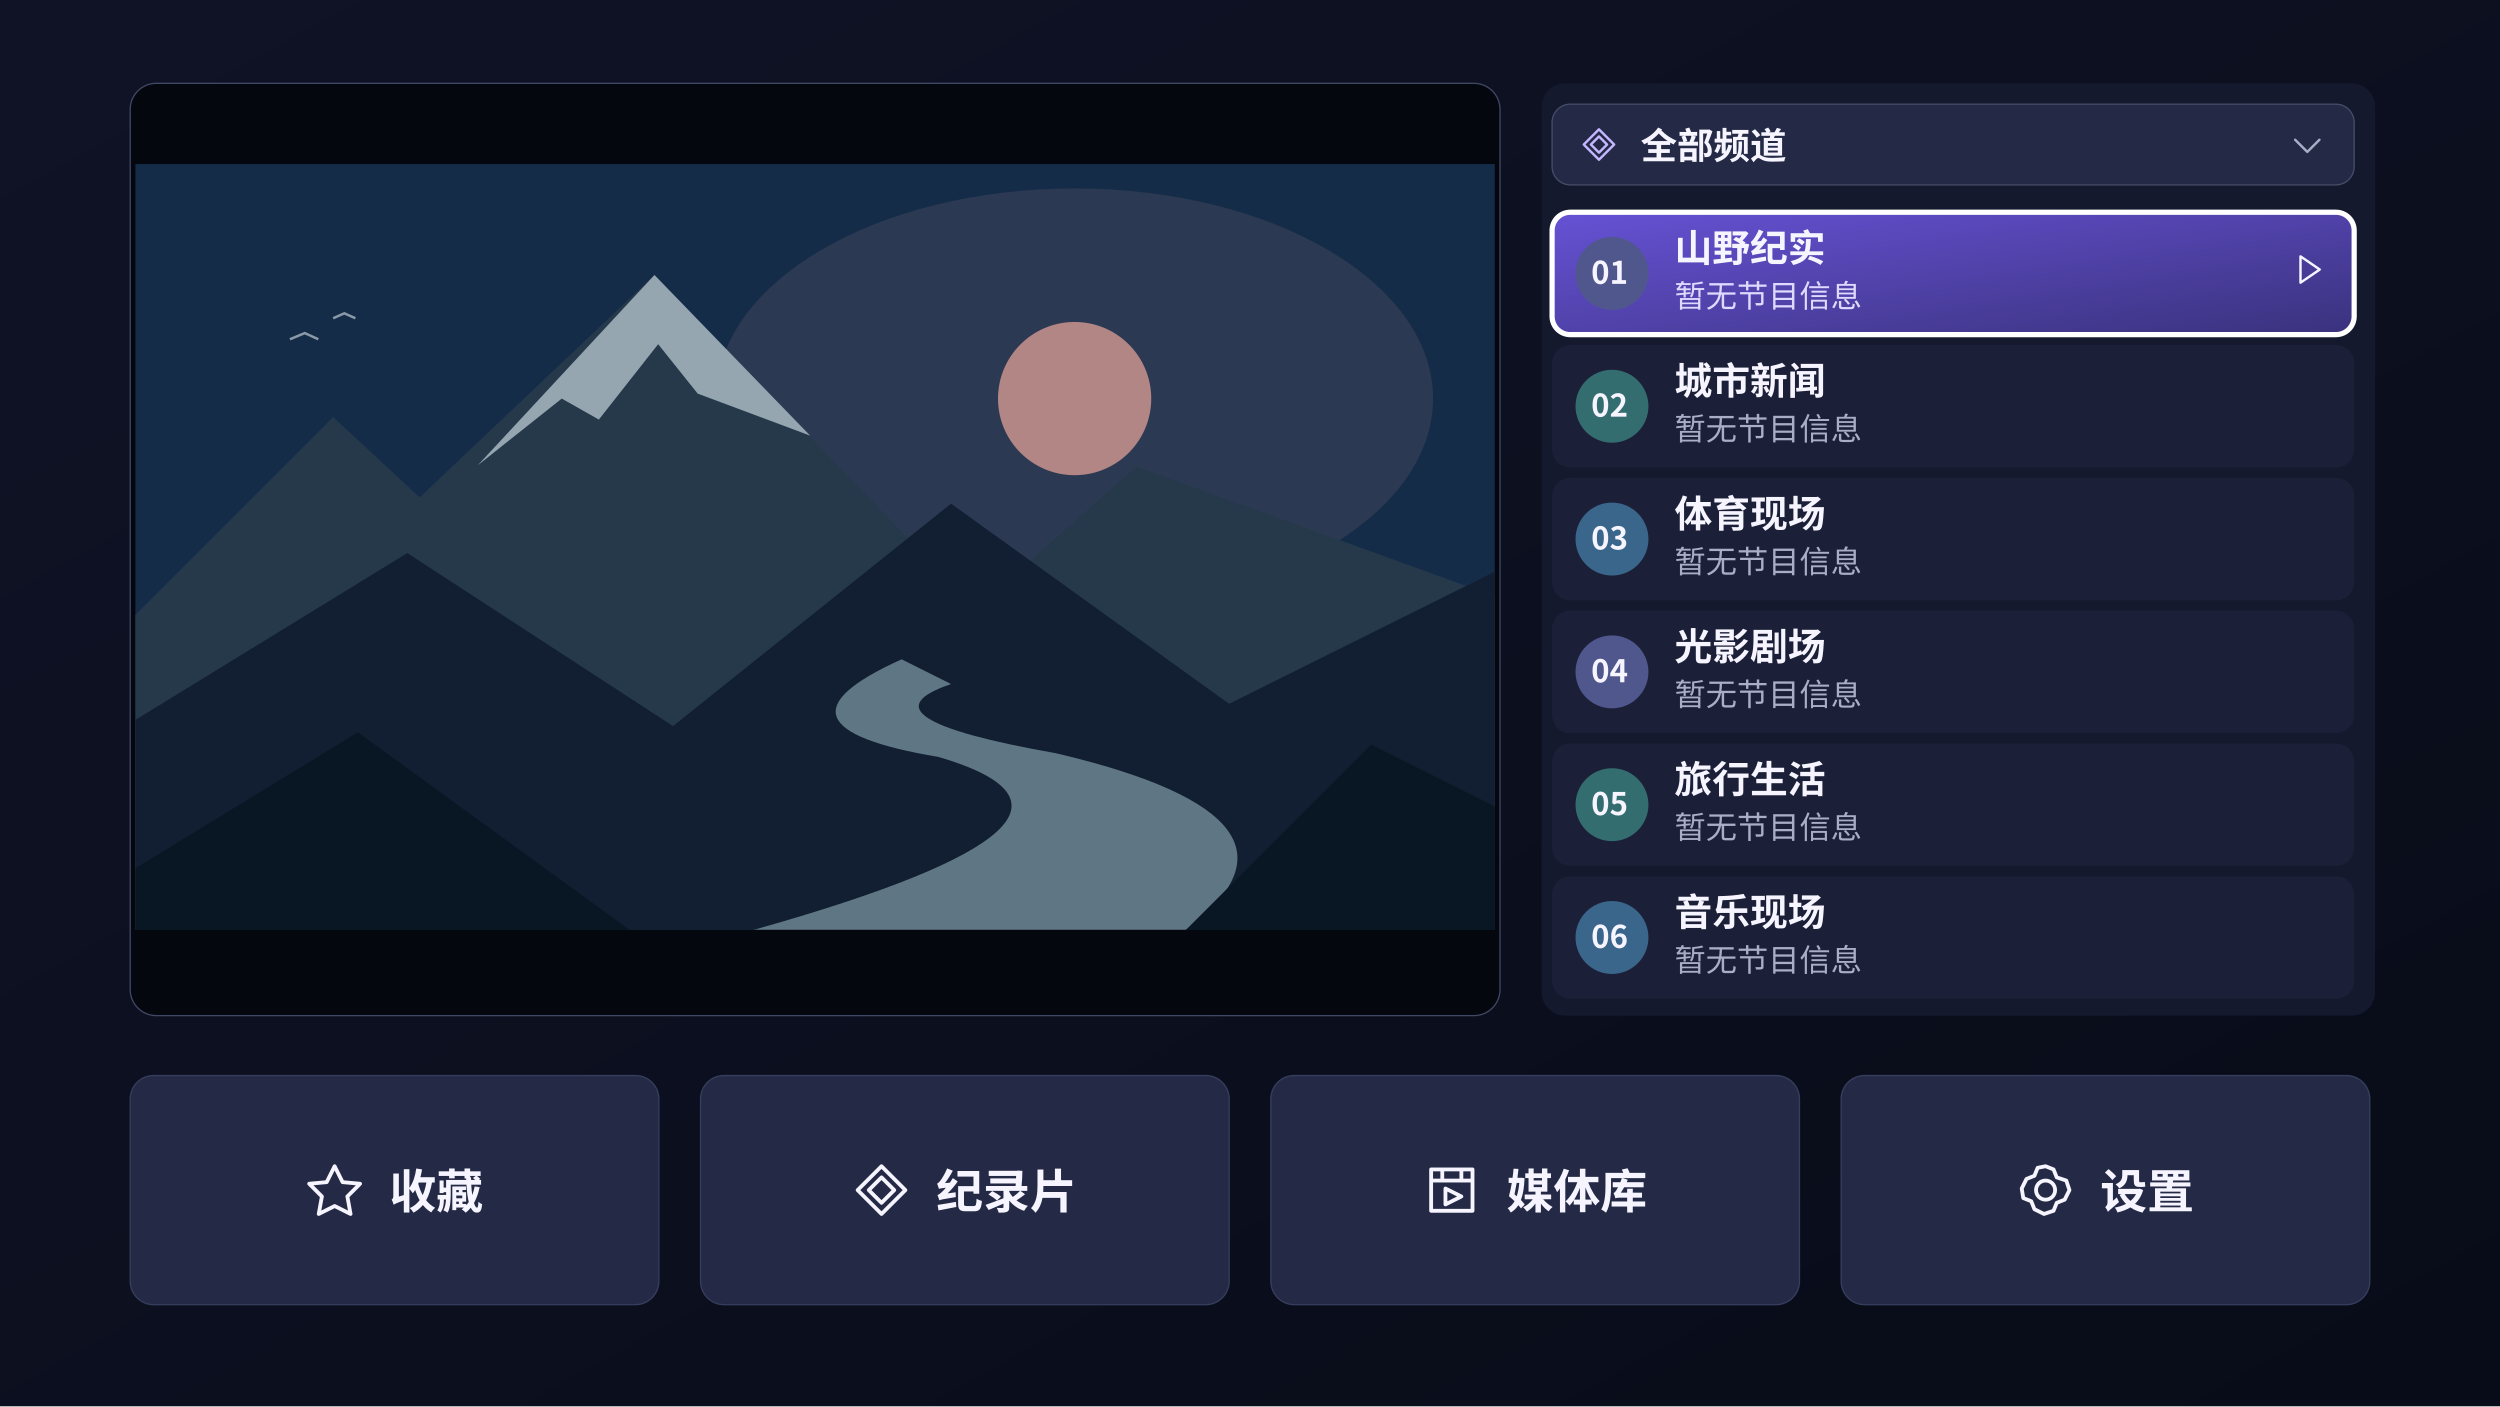
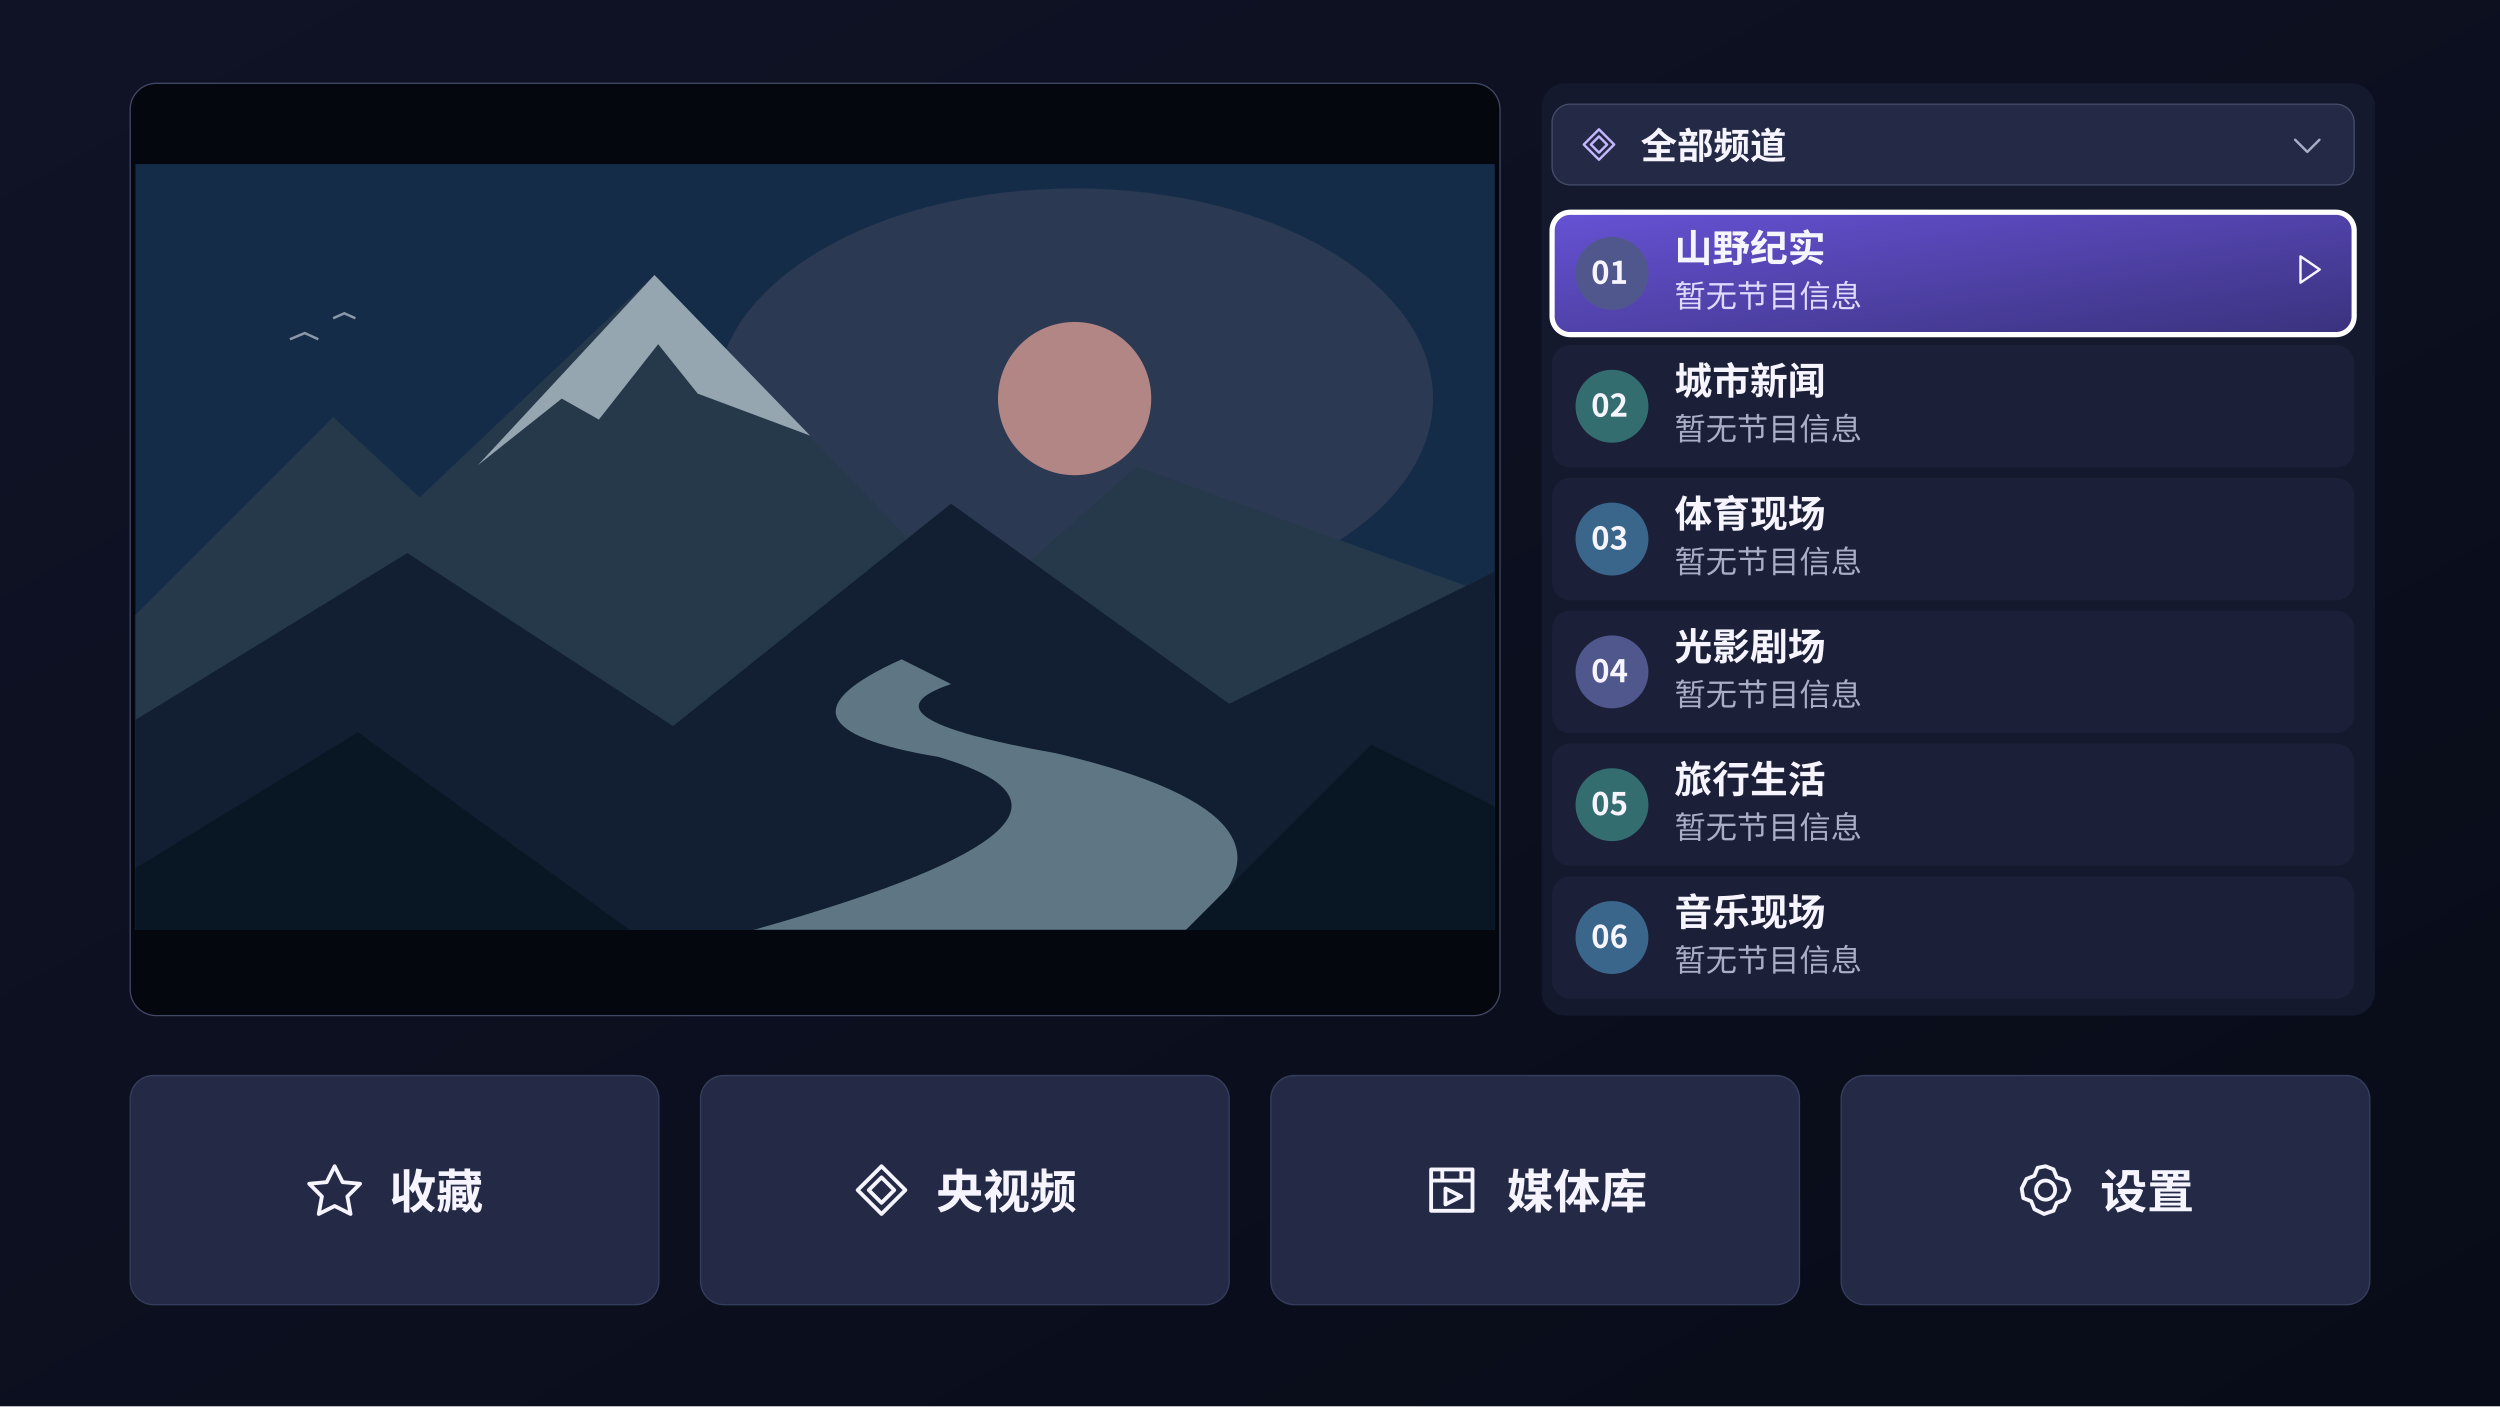
<svg xmlns="http://www.w3.org/2000/svg" width="1920" height="1080" viewBox="0 0 1920 1080" role="img" aria-labelledby="title desc">
  <defs>
    <linearGradient id="bg" x2="1" y2="1">
      <stop stop-color="#101326" />
      <stop offset="1" stop-color="#080c18" />
    </linearGradient>
    <linearGradient id="purple" x2="1" y2="1">
      <stop stop-color="#6652d5" />
      <stop offset="1" stop-color="#3a327d" />
    </linearGradient>
  </defs>
  <g font-family="Noto Sans CJK SC, Microsoft YaHei, sans-serif">
    <rect width="1920" height="1080" fill="url(#bg)" />
    <rect x="100" y="64" width="1052" height="716" rx="20" fill="#04070d" stroke="#414866" stroke-width="1" />
    <svg x="104" y="126" width="1044" height="588" viewBox="0 0 1100 620" preserveAspectRatio="xMidYMid slice">
      <rect width="1100" height="620" fill="#152c49" />
      <ellipse cx="760" cy="190" rx="290" ry="170" fill="#b18684" opacity=".15" />
      <circle cx="760" cy="190" r="62" fill="#b18684" />
      <path d="M0 365 L160 205 L230 270 L420 90 L680 360 L810 245 L1100 350 V620 H0Z" fill="#25394b" />
      <path d="M277 244 L420 90 L546 220 L455 186 L423 146 L375 207 L345 190Z" fill="#c4d4dd" opacity=".7" />
      <path d="M0 450 L220 315 L435 455 L660 275 L885 437 L1100 330 V620 H0Z" fill="#121f32" />
      <path d="M620 401 Q500 455 650 480 Q820 530 500 620 H850 Q970 530 745 477 Q580 448 660 421Z" fill="#93b3bb" opacity=".6" />
      <path d="M0 570 L180 460 L400 620 H0Z M850 620 L1000 470 L1100 520 V620Z" fill="#091624" />
      <path d="M125 142 l12 -5 l11 5 M160 125 l9 -4 l9 4" fill="none" stroke="#dae1e7" stroke-width="2" opacity=".6" />
    </svg>
    <rect x="1184" y="64" width="640" height="716" rx="18" fill="#14192e" stroke="none" stroke-width="1" />
    <rect x="1192" y="80" width="616" height="62" rx="14" fill="#242a46" stroke="#454d68" stroke-width="1" />
    <g transform="translate(1214 97) scale(0.7777778)">
      <path d="M18 3 L33 18 L18 33 L3 18 Z M18 10 L26 18 L18 26 L10 18 Z" fill="none" stroke="#c4b7ff" stroke-width="2.4" stroke-linecap="round" stroke-linejoin="round" />
    </g>
    <text x="1260" y="122" fill="#f6f5ff" font-size="28" font-weight="600">全部频道</text>
    <g transform="translate(1758 98) scale(0.7777778)">
      <path d="M6 12 L18 24 L30 12" fill="none" stroke="#a9adc6" stroke-width="2.4" stroke-linecap="round" stroke-linejoin="round" />
    </g>
    <rect x="1192" y="163" width="616" height="94" rx="14" fill="url(#purple)" stroke="#fff" stroke-width="4" />
    <rect x="1210" y="182" width="56" height="56" rx="28" fill="#50578d" stroke="none" stroke-width="1" />
    <text x="1222" y="218" fill="#f6f5ff" font-size="24" font-weight="650">01</text>
    <text x="1286" y="201" fill="#f6f5ff" font-size="29" font-weight="600">山野纪实</text>
    <text x="1286" y="236" fill="#e0d9ff" font-size="24" font-weight="400">暂无节目信息</text>
    <g transform="translate(1759 193) scale(0.7777778)">
      <path d="M10 5 L29 18 L10 31 Z" fill="none" stroke="#f6f5ff" stroke-width="2.4" stroke-linecap="round" stroke-linejoin="round" />
    </g>
    <rect x="1192" y="265" width="616" height="94" rx="14" fill="#1b2038" stroke="none" stroke-width="4" />
    <rect x="1210" y="284" width="56" height="56" rx="28" fill="#346d70" stroke="none" stroke-width="1" />
    <text x="1222" y="320" fill="#f6f5ff" font-size="24" font-weight="650">02</text>
    <text x="1286" y="303" fill="#f6f5ff" font-size="29" font-weight="600">城市新闻</text>
    <text x="1286" y="338" fill="#a9adc6" font-size="24" font-weight="400">暂无节目信息</text>
    <rect x="1192" y="367" width="616" height="94" rx="14" fill="#1b2038" stroke="none" stroke-width="4" />
    <rect x="1210" y="386" width="56" height="56" rx="28" fill="#3b668b" stroke="none" stroke-width="1" />
    <text x="1222" y="422" fill="#f6f5ff" font-size="24" font-weight="650">03</text>
    <text x="1286" y="405" fill="#f6f5ff" font-size="29" font-weight="600">体育现场</text>
    <text x="1286" y="440" fill="#a9adc6" font-size="24" font-weight="400">暂无节目信息</text>
    <rect x="1192" y="469" width="616" height="94" rx="14" fill="#1b2038" stroke="none" stroke-width="4" />
    <rect x="1210" y="488" width="56" height="56" rx="28" fill="#50578d" stroke="none" stroke-width="1" />
    <text x="1222" y="524" fill="#f6f5ff" font-size="24" font-weight="650">04</text>
    <text x="1286" y="507" fill="#f6f5ff" font-size="29" font-weight="600">光影剧场</text>
    <text x="1286" y="542" fill="#a9adc6" font-size="24" font-weight="400">暂无节目信息</text>
    <rect x="1192" y="571" width="616" height="94" rx="14" fill="#1b2038" stroke="none" stroke-width="4" />
    <rect x="1210" y="590" width="56" height="56" rx="28" fill="#346d70" stroke="none" stroke-width="1" />
    <text x="1222" y="626" fill="#f6f5ff" font-size="24" font-weight="650">05</text>
    <text x="1286" y="609" fill="#f6f5ff" font-size="29" font-weight="600">旅行生活</text>
    <text x="1286" y="644" fill="#a9adc6" font-size="24" font-weight="400">暂无节目信息</text>
    <rect x="1192" y="673" width="616" height="94" rx="14" fill="#1b2038" stroke="none" stroke-width="4" />
    <rect x="1210" y="692" width="56" height="56" rx="28" fill="#3b668b" stroke="none" stroke-width="1" />
    <text x="1222" y="728" fill="#f6f5ff" font-size="24" font-weight="650">06</text>
    <text x="1286" y="711" fill="#f6f5ff" font-size="29" font-weight="600">音乐现场</text>
    <text x="1286" y="746" fill="#a9adc6" font-size="24" font-weight="400">暂无节目信息</text>
    <rect x="100" y="826" width="406" height="176" rx="18" fill="#242a46" stroke="#363e5d" stroke-width="1" />
    <g transform="translate(235.0 892) scale(1.222222)">
      <path d="M18 3 L23 13 L34 14 L26 22 L28 33 L18 28 L8 33 L10 22 L2 14 L13 13 Z" fill="none" stroke="#f6f5ff" stroke-width="2.4" stroke-linecap="round" stroke-linejoin="round" />
    </g>
    <text x="299.0" y="928" fill="#f6f5ff" font-size="36" font-weight="600">收藏</text>
    <rect x="538" y="826" width="406" height="176" rx="18" fill="#242a46" stroke="#363e5d" stroke-width="1" />
    <g transform="translate(655.0 892) scale(1.222222)">
      <path d="M18 3 L33 18 L18 33 L3 18 Z M18 10 L26 18 L18 26 L10 18 Z" fill="none" stroke="#f6f5ff" stroke-width="2.4" stroke-linecap="round" stroke-linejoin="round" />
    </g>
-     <text x="719.0" y="928" fill="#f6f5ff" font-size="36" font-weight="600">纪录片</text>
+     <text x="719.0" y="928" fill="#f6f5ff" font-size="36" font-weight="600">央视频</text>
    <rect x="976" y="826" width="406" height="176" rx="18" fill="#242a46" stroke="#363e5d" stroke-width="1" />
    <g transform="translate(1093.0 892) scale(1.222222)">
      <path d="M5 5 H31 V31 H5 Z M5 12 H31 M12 5 V12 M24 5 V12 M14 17 L24 22 L14 27 Z" fill="none" stroke="#f6f5ff" stroke-width="2.4" stroke-linecap="round" stroke-linejoin="round" />
    </g>
    <text x="1157.0" y="928" fill="#f6f5ff" font-size="36" font-weight="600">媒体库</text>
    <rect x="1414" y="826" width="406" height="176" rx="18" fill="#242a46" stroke="#363e5d" stroke-width="1" />
    <g transform="translate(1549.0 892) scale(1.222222)">
      <path d="M18 3 L23 5 L25 10 L31 12 L33 18 L30 24 L25 26 L23 31 L17 33 L11 30 L9 25 L4 23 L3 17 L6 11 L11 9 L13 4 Z M24 18 A6 6 0 1 1 12 18 A6 6 0 1 1 24 18" fill="none" stroke="#f6f5ff" stroke-width="2.4" stroke-linecap="round" stroke-linejoin="round" />
    </g>
    <text x="1613.0" y="928" fill="#f6f5ff" font-size="36" font-weight="600">设置</text>
  </g>
</svg>
